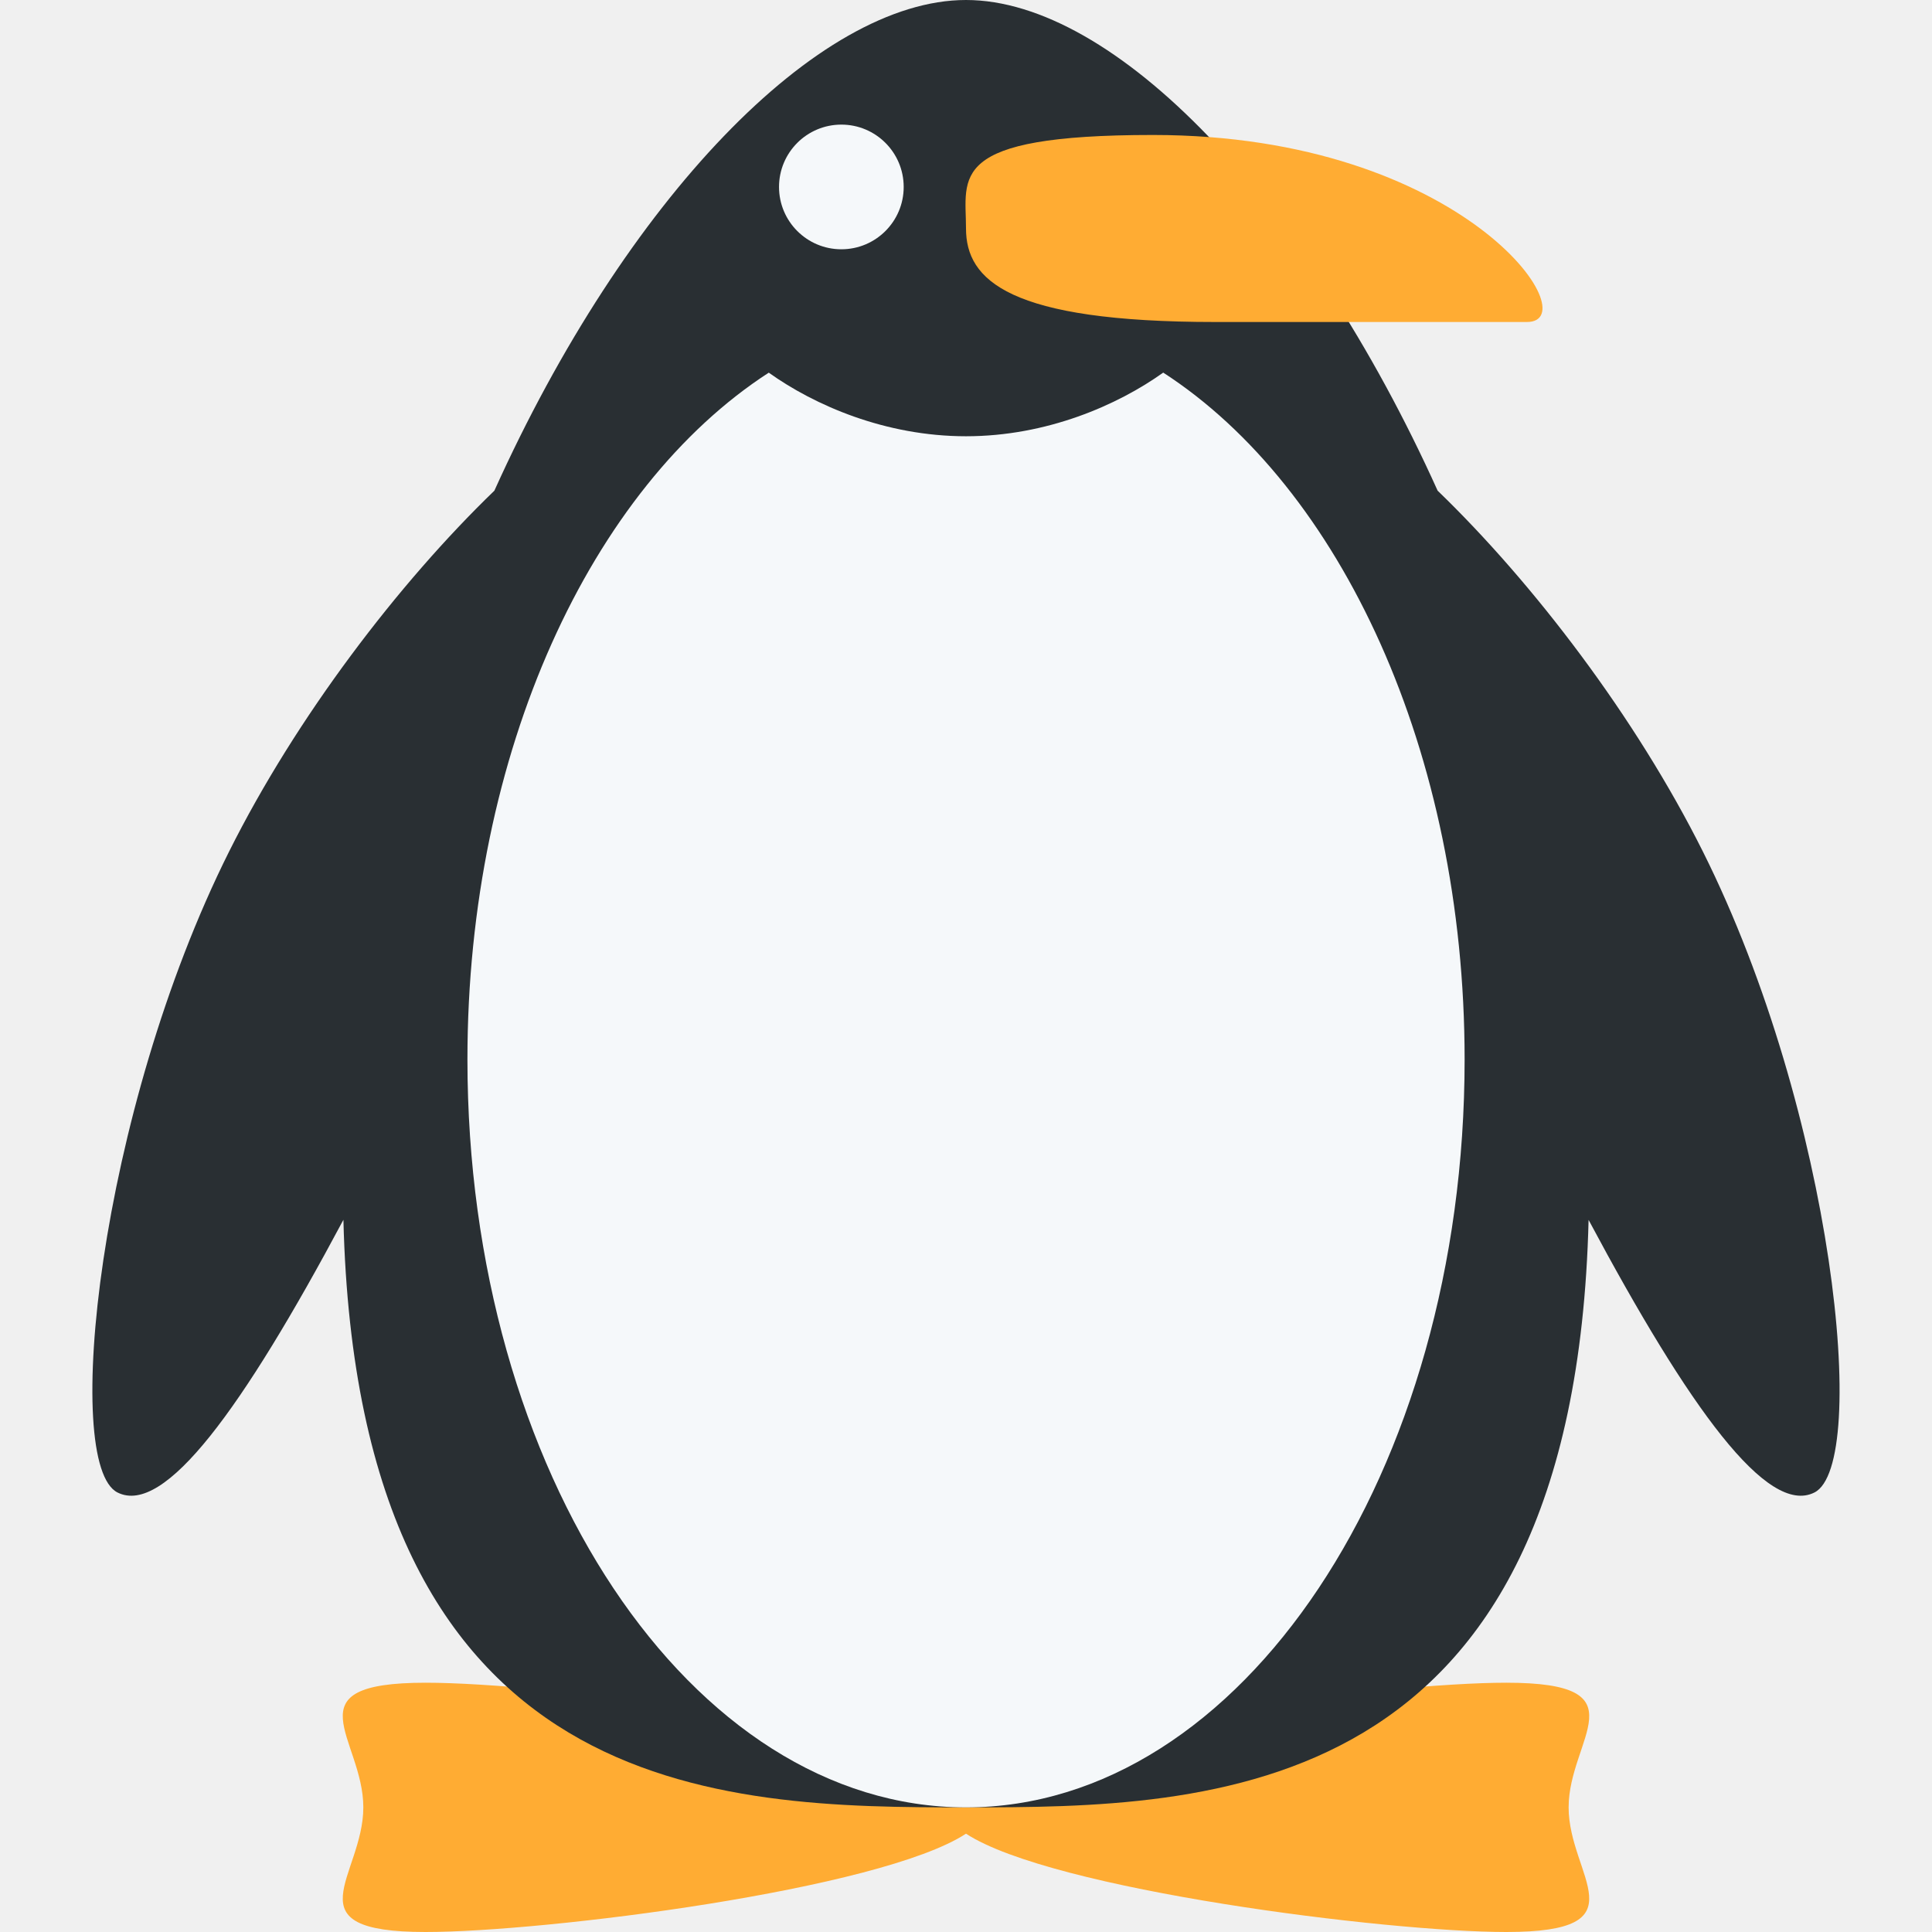
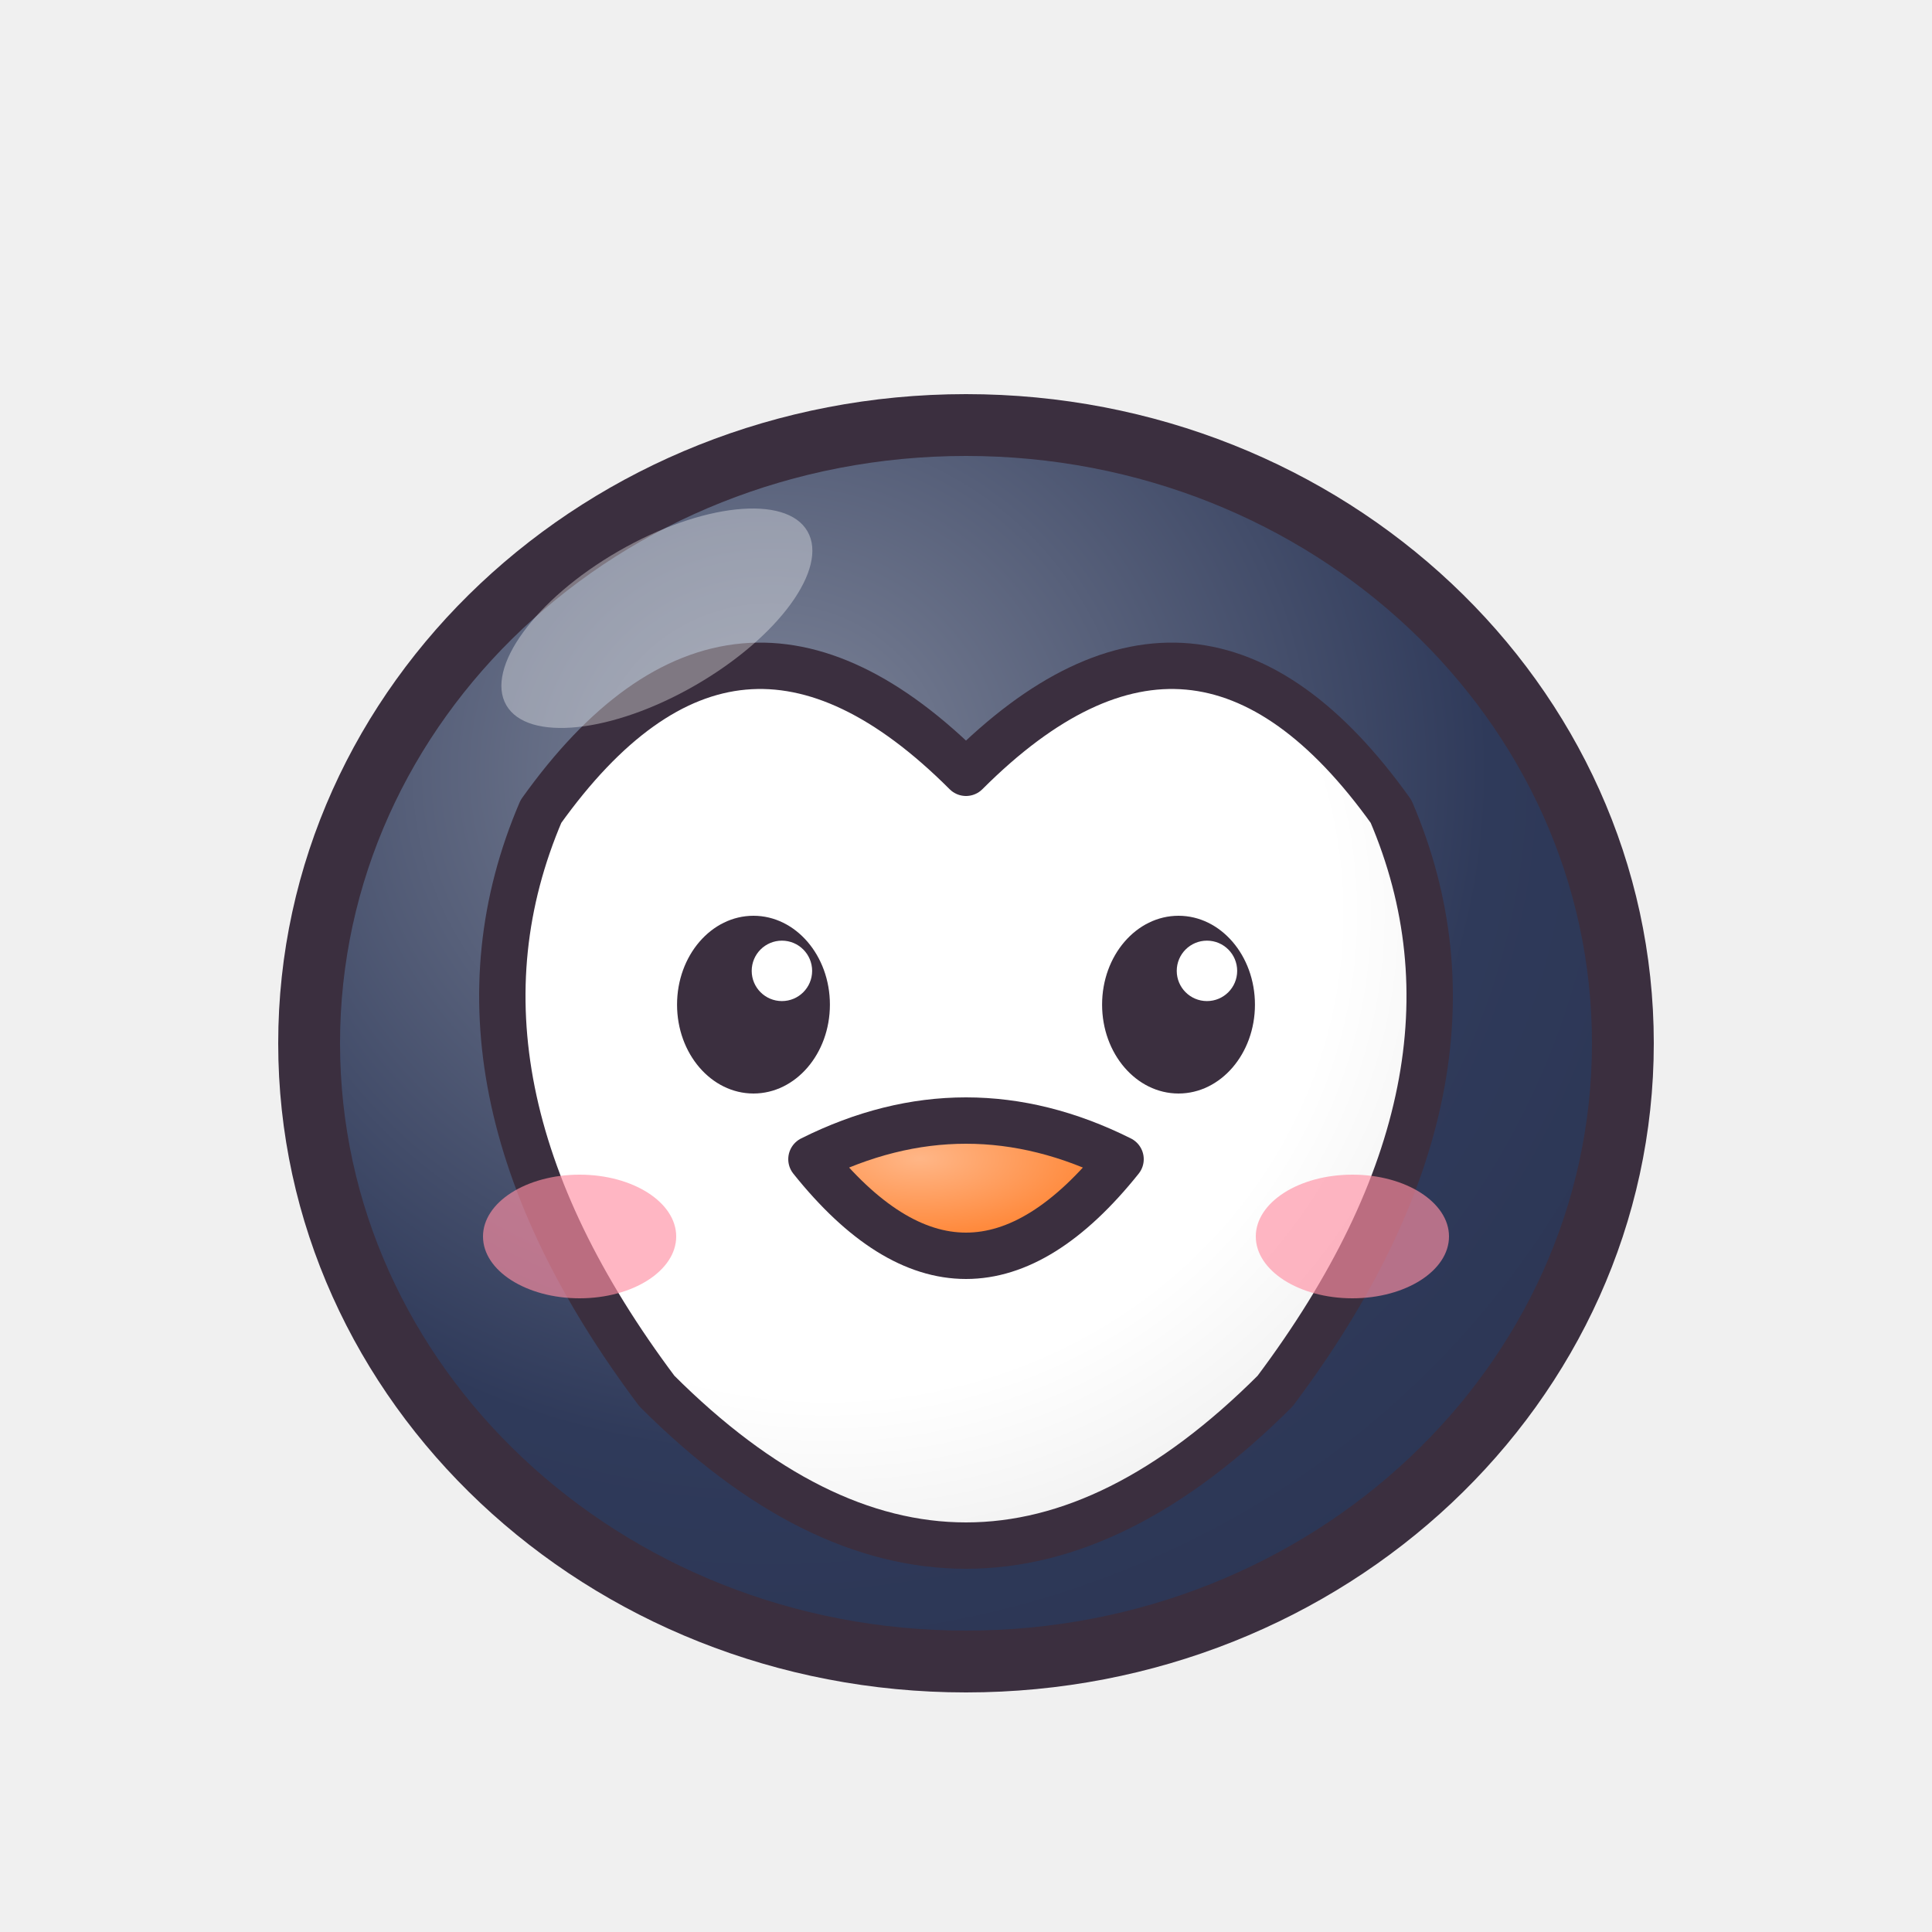
- <svg xmlns="http://www.w3.org/2000/svg" viewBox="0 0 36 36">
-   <path fill="#FFAC33" d="M28.068 31.355c-2.229 0-8.468.785-10.068 1.832-1.601-1.047-7.84-1.832-10.069-1.832-2.564 0-1.161 1.039-1.161 2.322C6.77 34.96 5.367 36 7.931 36c2.229 0 8.468-.785 10.069-1.832C19.601 35.215 25.84 36 28.068 36c2.565 0 1.161-1.04 1.161-2.322 0-1.283 1.405-2.323-1.161-2.323z" />
-   <path fill="#292F33" d="M31.73 15.866c-1.25-2.499-3.152-4.995-4.942-6.723C24.337 3.711 20.759 0 18 0s-6.337 3.71-8.788 9.143c-1.791 1.729-3.693 4.224-4.943 6.724-2.438 4.876-3.116 11.426-2.078 11.944.873.437 2.324-1.552 4.208-5.082C6.667 33.604 13.446 33.678 18 33.678c4.553 0 11.333-.073 11.601-10.947 1.884 3.528 3.335 5.517 4.207 5.08 1.038-.519.361-7.069-2.078-11.945z" />
-   <path fill="#F5F8FA" d="M21.675 6.943c-.85.607-2.172 1.186-3.675 1.186s-2.825-.578-3.675-1.185c-3.302 2.137-5.615 7.06-5.615 12.798 0 7.695 4.159 13.936 9.29 13.936 5.132 0 9.291-6.24 9.291-13.936 0-5.738-2.313-10.662-5.616-12.799z" />
-   <path fill="#FFAC33" d="M28.452 6h-5.808C18.797 6 18 5.22 18 4.257c0-.962-.364-1.742 3.483-1.742C27.291 2.516 29.613 6 28.452 6z" />
-   <path fill="#F5F8FA" d="M16.839 3.483a1.161 1.161 0 1 1-2.323.001 1.161 1.161 0 0 1 2.323-.001z" />
+ <svg xmlns="http://www.w3.org/2000/svg" viewBox="0 0 100 100">
+   <defs>
+     <radialGradient id="g0" cx="0.35" cy="0.28" r="0.85">
+       <stop offset="0" stop-color="#7e8599" />
+       <stop offset="0.65" stop-color="#2f3a5a" />
+       <stop offset="1" stop-color="#2b3553" />
+     </radialGradient>
+     <radialGradient id="g1" cx="0.35" cy="0.28" r="0.85">
+       <stop offset="0" stop-color="#ffffff" />
+       <stop offset="0.65" stop-color="#ffffff" />
+       <stop offset="1" stop-color="#ebebeb" />
+     </radialGradient>
+     <radialGradient id="g2" cx="0.35" cy="0.28" r="0.85">
+       <stop offset="0" stop-color="#ffb687" />
+       <stop offset="0.65" stop-color="#ff8a3d" />
+       <stop offset="1" stop-color="#eb7f38" />
+     </radialGradient>
+   </defs>
+   <ellipse cx="50" cy="54" rx="34" ry="32" fill="url(#g0)" stroke="#3b2f3f" stroke-width="3.2" stroke-linejoin="round" stroke-linecap="round" />
+   <path d="M50 40 Q38 28 28 42 Q22 56 34 72 Q42 80 50 80 Q58 80 66 72 Q78 56 72 42 Q62 28 50 40 Z" fill="url(#g1)" stroke="#3b2f3f" stroke-width="2.4" stroke-linejoin="round" stroke-linecap="round" />
+   <ellipse cx="39" cy="52" rx="3.956" ry="4.6" fill="#3b2f3f" stroke-linejoin="round" stroke-linecap="round" />
+   <circle cx="40.472" cy="50.252" r="1.564" fill="#ffffff" stroke-linejoin="round" stroke-linecap="round" />
+   <ellipse cx="61" cy="52" rx="3.956" ry="4.6" fill="#3b2f3f" stroke-linejoin="round" stroke-linecap="round" />
+   <circle cx="62.472" cy="50.252" r="1.564" fill="#ffffff" stroke-linejoin="round" stroke-linecap="round" />
+   <ellipse cx="30" cy="64" rx="5" ry="3.2" fill="#ff8fa3" stroke-linejoin="round" stroke-linecap="round" opacity="0.65" />
+   <ellipse cx="70" cy="64" rx="5" ry="3.2" fill="#ff8fa3" stroke-linejoin="round" stroke-linecap="round" opacity="0.65" />
+   <path d="M42 60 Q50 56 58 60 Q50 70 42 60 Z" fill="url(#g2)" stroke="#3b2f3f" stroke-width="2.4" stroke-linejoin="round" stroke-linecap="round" />
+   <ellipse cx="34" cy="32" rx="9" ry="4" fill="#ffffff" opacity="0.35" transform="rotate(-30 34 32)" />
</svg>
